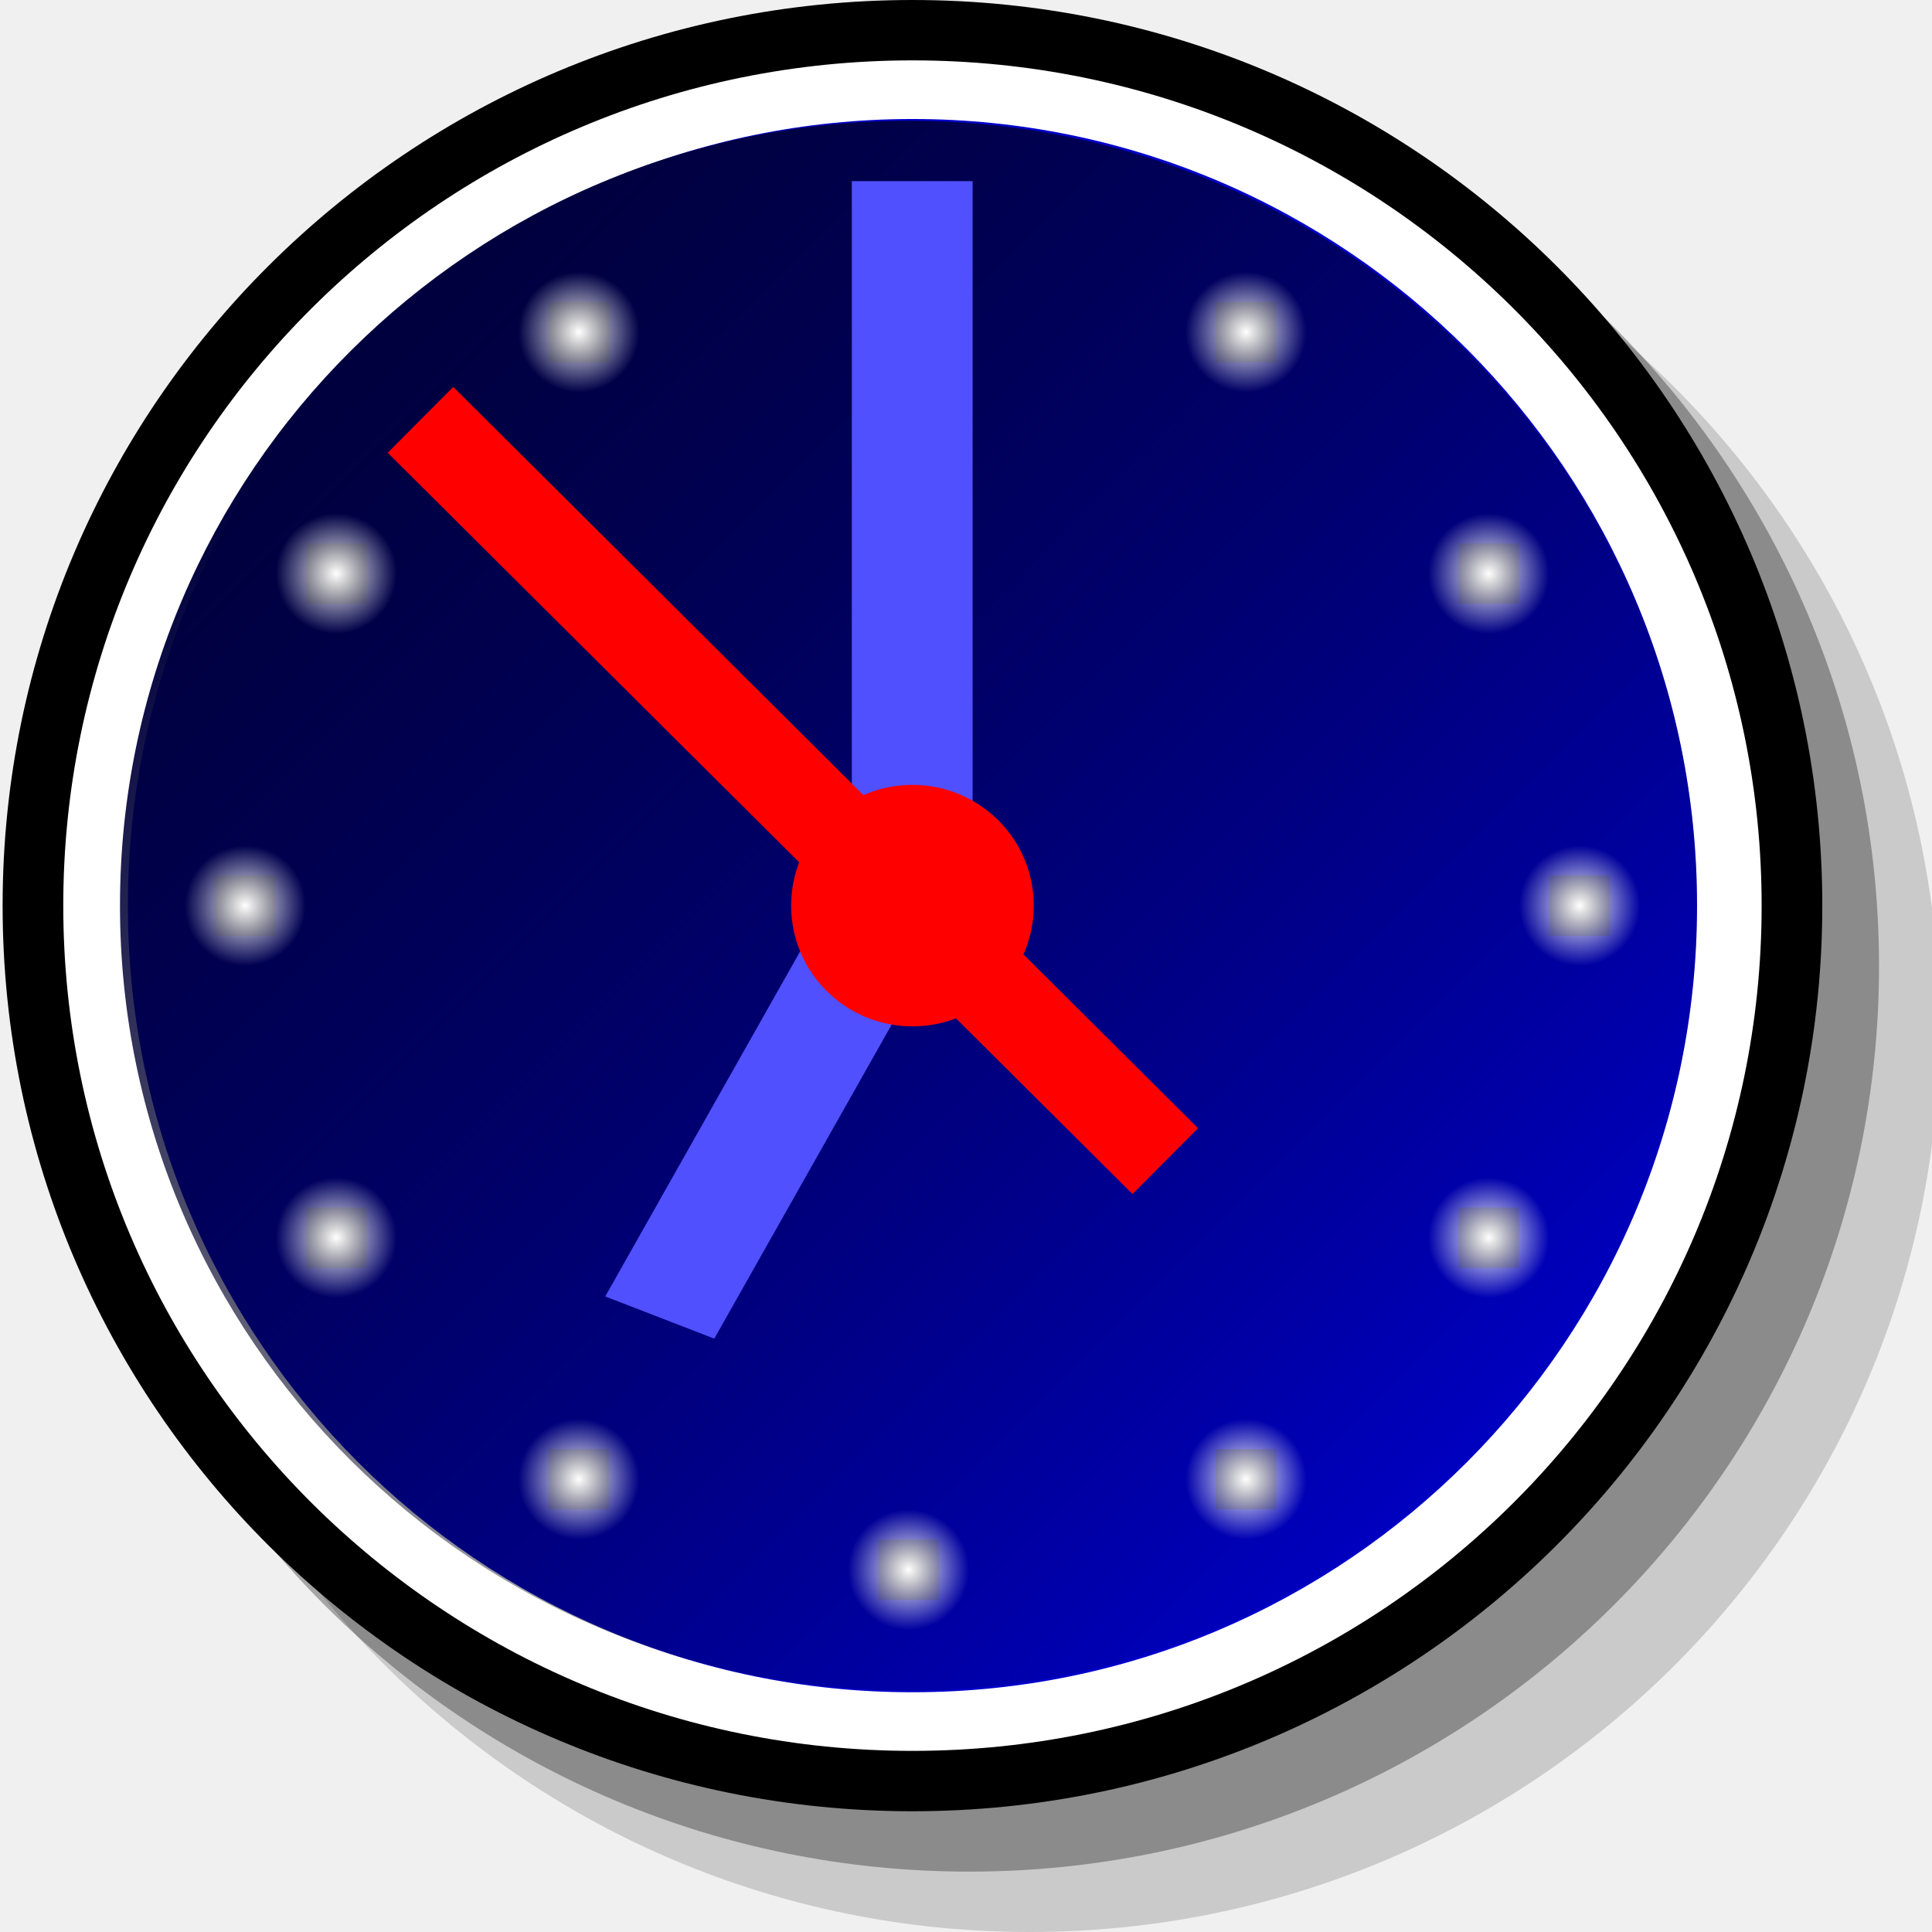
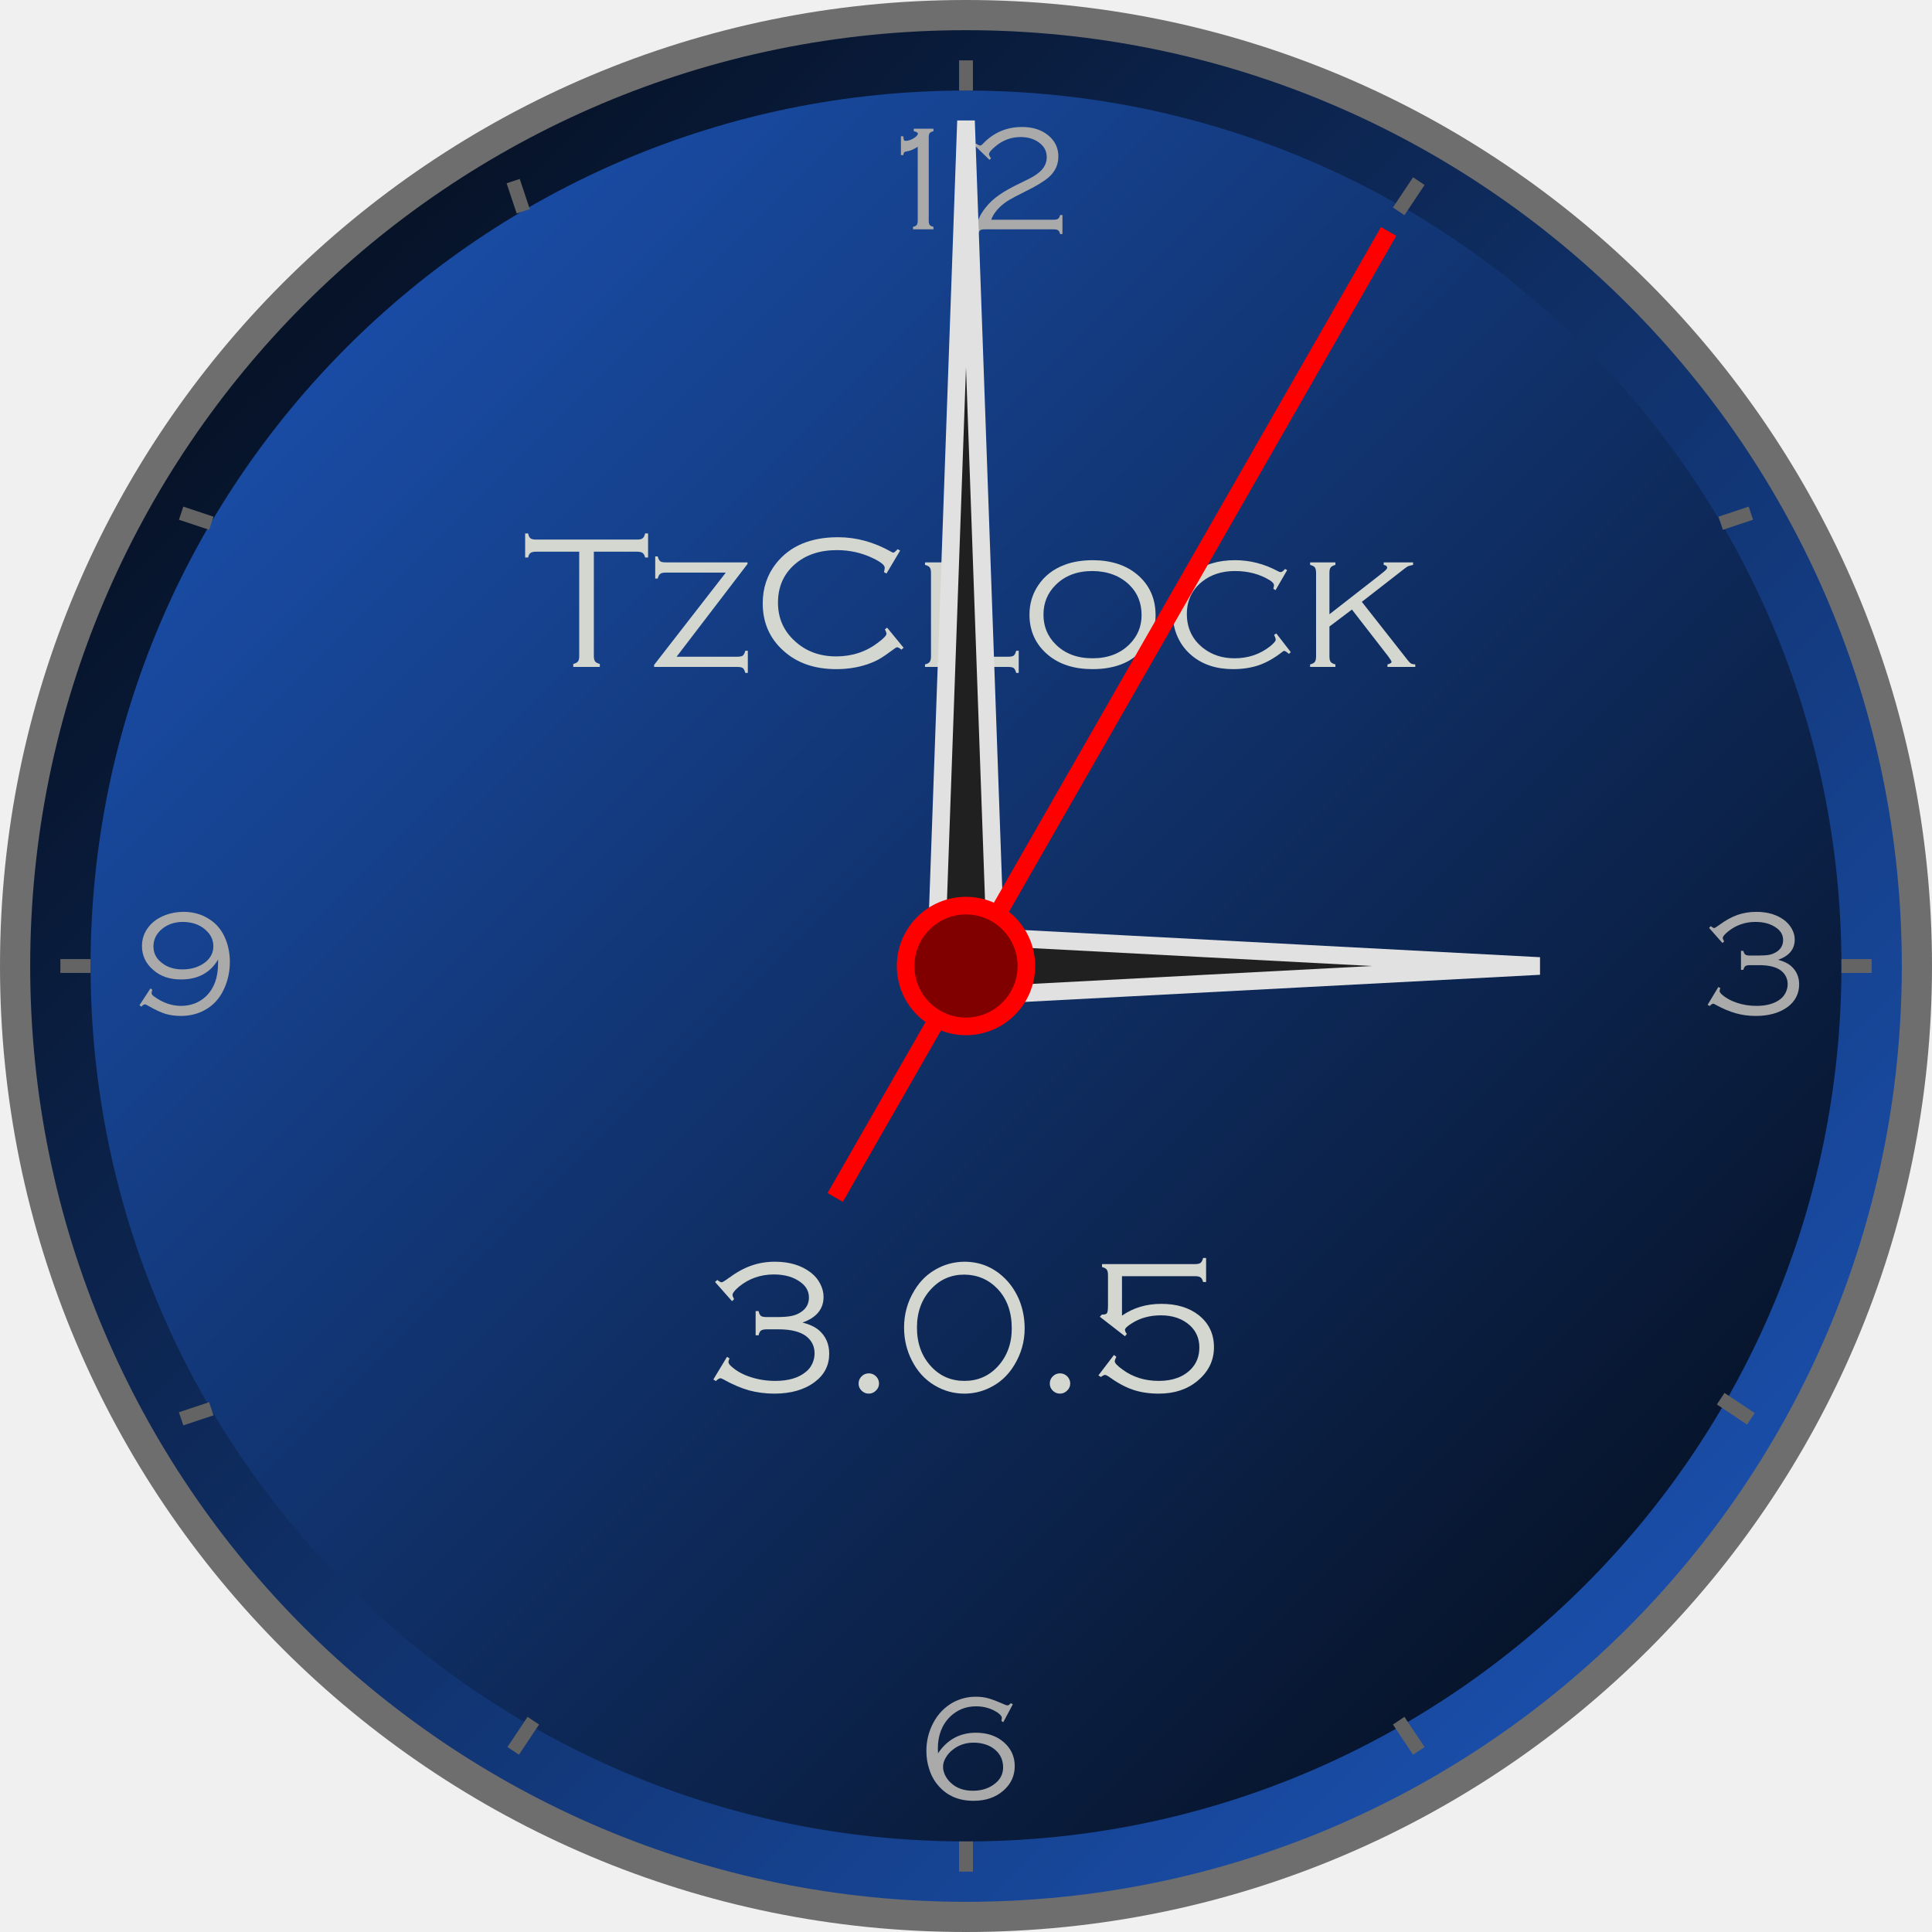
- <svg xmlns="http://www.w3.org/2000/svg" xmlns:xlink="http://www.w3.org/1999/xlink" width="48" height="48" id="svg1336" version="1.0">
-   <defs id="defs1338">
-     <linearGradient id="linearGradient2237">
-       <stop style="stop-color:#000000;stop-opacity:1;" offset="0" id="stop2239" />
-       <stop style="stop-color:#000036;stop-opacity:0" offset="1" id="stop2241" />
+ <svg xmlns="http://www.w3.org/2000/svg" xmlns:xlink="http://www.w3.org/1999/xlink" width="192pt" height="192pt" viewBox="0 0 192 192" version="1.1">
+   <defs>
+     <g>
+       <symbol overflow="visible" id="glyph0-0">
+         <path style="stroke:none;" d="M 0.469 0 L 0.469 -12.656 L 4.281 -12.656 L 4.281 0 Z M 3.797 -0.469 L 3.797 -12.188 L 0.953 -12.188 L 0.953 -0.469 Z " />
+       </symbol>
+       <symbol overflow="visible" id="glyph0-1">
+         <path style="stroke:none;" d="M 7.016 -11.453 L 7.016 -1.094 C 7.016 -0.844 7.055 -0.66 7.141 -0.547 C 7.223 -0.441 7.379 -0.355 7.609 -0.297 L 7.609 0 L 4.969 0 L 4.969 -0.297 C 5.207 -0.355 5.363 -0.441 5.438 -0.547 C 5.52 -0.648 5.562 -0.832 5.562 -1.094 L 5.562 -11.453 L 1.281 -11.453 C 1.02 -11.453 0.832 -11.41 0.719 -11.328 C 0.613 -11.254 0.535 -11.102 0.484 -10.875 L 0.188 -10.875 L 0.188 -13.266 L 0.484 -13.266 C 0.535 -13.023 0.613 -12.863 0.719 -12.781 C 0.832 -12.695 1.02 -12.656 1.281 -12.656 L 11.312 -12.656 C 11.57 -12.656 11.754 -12.695 11.859 -12.781 C 11.973 -12.863 12.055 -13.023 12.109 -13.266 L 12.406 -13.266 L 12.406 -10.875 L 12.109 -10.875 C 12.055 -11.102 11.973 -11.254 11.859 -11.328 C 11.754 -11.41 11.57 -11.453 11.312 -11.453 Z " />
+       </symbol>
+       <symbol overflow="visible" id="glyph0-2">
+         <path style="stroke:none;" d="M 9.688 -10.391 L 9.688 -10.234 L 2.641 -1.016 L 8.672 -1.016 C 8.93 -1.016 9.113 -1.051 9.219 -1.125 C 9.32 -1.207 9.406 -1.367 9.469 -1.609 L 9.719 -1.609 L 9.719 0.594 L 9.469 0.594 C 9.406 0.352 9.32 0.191 9.219 0.109 C 9.113 0.035 8.93 0 8.672 0 L 0.406 0 L 0.406 -0.203 L 7.531 -9.375 L 1.562 -9.375 C 1.301 -9.375 1.117 -9.332 1.016 -9.25 C 0.91 -9.176 0.824 -9.02 0.766 -8.781 L 0.516 -8.781 L 0.516 -10.984 L 0.766 -10.984 C 0.824 -10.742 0.91 -10.582 1.016 -10.5 C 1.117 -10.426 1.301 -10.391 1.562 -10.391 Z " />
+       </symbol>
+       <symbol overflow="visible" id="glyph0-3">
+         <path style="stroke:none;" d="M 14.734 -11.562 L 13.375 -9.281 L 13.125 -9.422 C 13.176 -9.605 13.203 -9.754 13.203 -9.859 C 13.203 -10.117 12.805 -10.438 12.016 -10.812 C 10.922 -11.34 9.73 -11.609 8.453 -11.609 C 6.723 -11.609 5.316 -11.129 4.234 -10.172 C 3.141 -9.203 2.594 -7.941 2.594 -6.391 C 2.594 -4.836 3.164 -3.551 4.312 -2.531 C 5.402 -1.539 6.758 -1.047 8.375 -1.047 C 9.957 -1.047 11.348 -1.504 12.547 -2.422 C 13.098 -2.836 13.375 -3.129 13.375 -3.297 C 13.375 -3.387 13.32 -3.535 13.219 -3.734 L 13.438 -3.906 L 15.078 -1.906 L 14.859 -1.719 C 14.68 -1.871 14.535 -1.953 14.422 -1.953 C 14.359 -1.953 14.242 -1.883 14.078 -1.75 C 13.504 -1.32 13.027 -0.996 12.656 -0.781 C 12.281 -0.57 11.871 -0.395 11.438 -0.25 C 10.508 0.059 9.492 0.219 8.391 0.219 C 6.254 0.219 4.52 -0.375 3.188 -1.562 C 1.781 -2.801 1.078 -4.383 1.078 -6.312 C 1.078 -7.832 1.516 -9.148 2.391 -10.266 C 3.762 -12.012 5.82 -12.891 8.562 -12.891 C 10.371 -12.891 12.129 -12.41 13.828 -11.453 C 13.93 -11.391 14.008 -11.359 14.062 -11.359 C 14.133 -11.359 14.273 -11.473 14.484 -11.703 Z " />
+       </symbol>
+       <symbol overflow="visible" id="glyph0-4">
+         <path style="stroke:none;" d="M 3.031 -1.016 L 9.375 -1.016 C 9.633 -1.016 9.816 -1.051 9.922 -1.125 C 10.023 -1.207 10.109 -1.367 10.172 -1.609 L 10.422 -1.609 L 10.422 0.594 L 10.172 0.594 C 10.109 0.352 10.023 0.191 9.922 0.109 C 9.816 0.035 9.633 0 9.375 0 L 1.109 0 L 1.109 -0.25 C 1.348 -0.309 1.504 -0.395 1.578 -0.5 C 1.66 -0.613 1.703 -0.797 1.703 -1.047 L 1.703 -9.344 C 1.703 -9.602 1.66 -9.785 1.578 -9.891 C 1.504 -9.992 1.348 -10.078 1.109 -10.141 L 1.109 -10.391 L 3.625 -10.391 L 3.625 -10.141 C 3.395 -10.078 3.238 -9.992 3.156 -9.891 C 3.07 -9.785 3.031 -9.602 3.031 -9.344 Z " />
+       </symbol>
+       <symbol overflow="visible" id="glyph0-5">
+         <path style="stroke:none;" d="M 7.109 -10.609 C 8.949 -10.609 10.441 -10.129 11.578 -9.172 C 12.785 -8.148 13.391 -6.801 13.391 -5.125 C 13.391 -4.07 13.09 -3.113 12.5 -2.25 C 11.375 -0.602 9.582 0.219 7.125 0.219 C 5.289 0.219 3.805 -0.258 2.672 -1.219 C 1.461 -2.246 0.859 -3.578 0.859 -5.203 C 0.859 -6.293 1.156 -7.273 1.75 -8.141 C 2.371 -9.066 3.25 -9.738 4.375 -10.156 C 5.145 -10.445 6.055 -10.598 7.109 -10.609 Z M 7.109 -9.531 C 5.598 -9.531 4.379 -9.066 3.453 -8.141 C 2.648 -7.336 2.25 -6.355 2.25 -5.203 C 2.25 -4.035 2.648 -3.051 3.453 -2.25 C 4.379 -1.32 5.602 -0.859 7.125 -0.859 C 8.645 -0.859 9.867 -1.32 10.797 -2.25 C 11.598 -3.051 12 -4.016 12 -5.141 C 12 -6.355 11.598 -7.359 10.797 -8.141 C 9.859 -9.055 8.629 -9.52 7.109 -9.531 Z " />
+       </symbol>
+       <symbol overflow="visible" id="glyph0-6">
+         <path style="stroke:none;" d="M 12.219 -9.625 L 11.062 -7.625 L 10.844 -7.766 C 10.883 -7.918 10.906 -8.047 10.906 -8.141 C 10.906 -8.262 10.785 -8.41 10.547 -8.578 C 9.547 -9.211 8.371 -9.531 7.031 -9.531 C 5.719 -9.531 4.617 -9.168 3.734 -8.453 C 2.742 -7.641 2.25 -6.574 2.25 -5.266 C 2.25 -3.848 2.797 -2.711 3.891 -1.859 C 4.754 -1.191 5.785 -0.859 6.984 -0.859 C 8.324 -0.859 9.5 -1.25 10.5 -2.031 C 10.883 -2.34 11.078 -2.566 11.078 -2.703 C 11.078 -2.805 11.023 -2.969 10.922 -3.188 L 11.141 -3.328 L 12.578 -1.469 L 12.391 -1.297 C 12.172 -1.492 12.012 -1.594 11.922 -1.594 C 11.867 -1.594 11.793 -1.551 11.703 -1.469 C 10.941 -0.875 10.176 -0.441 9.406 -0.172 C 8.645 0.086 7.789 0.219 6.844 0.219 C 5.195 0.219 3.836 -0.223 2.766 -1.109 C 2.223 -1.555 1.789 -2.086 1.469 -2.703 C 1.062 -3.48 0.859 -4.32 0.859 -5.219 C 0.859 -6.914 1.523 -8.285 2.859 -9.328 C 3.961 -10.18 5.352 -10.609 7.031 -10.609 C 8.52 -10.609 9.941 -10.242 11.297 -9.516 C 11.41 -9.453 11.5 -9.422 11.562 -9.422 C 11.684 -9.422 11.832 -9.523 12 -9.734 Z " />
+       </symbol>
+       <symbol overflow="visible" id="glyph0-7">
+         <path style="stroke:none;" d="M 3.031 -4.016 L 3.031 -1.047 C 3.031 -0.797 3.07 -0.613 3.156 -0.5 C 3.238 -0.395 3.395 -0.309 3.625 -0.25 L 3.625 0 L 1.109 0 L 1.109 -0.25 C 1.348 -0.309 1.504 -0.395 1.578 -0.5 C 1.66 -0.613 1.703 -0.797 1.703 -1.047 L 1.703 -9.344 C 1.703 -9.602 1.66 -9.785 1.578 -9.891 C 1.504 -9.992 1.348 -10.078 1.109 -10.141 L 1.109 -10.391 L 3.625 -10.391 L 3.625 -10.141 C 3.395 -10.078 3.238 -9.992 3.156 -9.891 C 3.07 -9.785 3.031 -9.602 3.031 -9.344 L 3.031 -5.234 L 8 -9.109 C 8.34 -9.379 8.555 -9.555 8.641 -9.641 C 8.723 -9.723 8.766 -9.801 8.766 -9.875 C 8.766 -10.008 8.648 -10.098 8.422 -10.141 L 8.422 -10.391 L 11.344 -10.391 L 11.344 -10.141 C 11.094 -10.086 10.918 -10.039 10.828 -10 C 10.742 -9.957 10.602 -9.855 10.406 -9.703 L 6.25 -6.469 L 10.844 -0.625 C 10.965 -0.477 11.07 -0.379 11.156 -0.328 C 11.246 -0.285 11.383 -0.258 11.562 -0.25 L 11.562 0 L 8.797 0 L 8.797 -0.25 C 9.066 -0.32 9.203 -0.406 9.203 -0.5 C 9.203 -0.57 9.09 -0.754 8.875 -1.047 L 5.266 -5.703 Z " />
+       </symbol>
+       <symbol overflow="visible" id="glyph0-8">
+         <path style="stroke:none;" d="M 2.75 -8.969 L 1.062 -10.875 L 1.281 -11.078 C 1.488 -10.922 1.633 -10.844 1.719 -10.844 C 1.789 -10.844 2.016 -10.977 2.391 -11.25 C 3.18 -11.832 3.938 -12.25 4.656 -12.5 C 5.383 -12.758 6.172 -12.891 7.016 -12.891 C 8.461 -12.891 9.648 -12.527 10.578 -11.812 C 10.973 -11.508 11.281 -11.145 11.5 -10.719 C 11.727 -10.289 11.844 -9.848 11.844 -9.391 C 11.844 -8.191 11.145 -7.34 9.75 -6.844 C 10.434 -6.676 10.984 -6.418 11.391 -6.078 C 12.066 -5.484 12.406 -4.707 12.406 -3.75 C 12.406 -2.594 11.926 -1.652 10.969 -0.938 C 9.938 -0.164 8.598 0.219 6.953 0.219 C 6.066 0.219 5.223 0.105 4.422 -0.109 C 3.629 -0.336 2.789 -0.695 1.906 -1.188 C 1.75 -1.27 1.648 -1.312 1.609 -1.312 C 1.484 -1.312 1.324 -1.215 1.141 -1.031 L 0.891 -1.188 L 2.25 -3.438 L 2.5 -3.281 C 2.426 -3.125 2.391 -3.004 2.391 -2.922 C 2.391 -2.797 2.492 -2.645 2.703 -2.469 C 3.199 -2.02 3.836 -1.668 4.609 -1.422 C 5.379 -1.172 6.191 -1.047 7.047 -1.047 C 8.348 -1.047 9.359 -1.344 10.078 -1.938 C 10.348 -2.145 10.562 -2.414 10.719 -2.75 C 10.871 -3.082 10.953 -3.422 10.953 -3.766 C 10.953 -4.473 10.68 -5.039 10.141 -5.469 C 9.547 -5.934 8.621 -6.172 7.375 -6.172 L 6.188 -6.172 C 5.926 -6.172 5.738 -6.129 5.625 -6.047 C 5.52 -5.973 5.441 -5.816 5.391 -5.578 L 5.094 -5.578 L 5.094 -7.984 L 5.391 -7.984 C 5.441 -7.742 5.52 -7.582 5.625 -7.5 C 5.738 -7.426 5.926 -7.391 6.188 -7.391 L 7.172 -7.391 C 7.805 -7.391 8.301 -7.426 8.656 -7.5 C 9.02 -7.57 9.344 -7.707 9.625 -7.906 C 10.133 -8.246 10.391 -8.723 10.391 -9.328 C 10.391 -9.941 10.117 -10.445 9.578 -10.844 C 8.891 -11.363 7.996 -11.625 6.906 -11.625 C 5.594 -11.625 4.441 -11.223 3.453 -10.422 C 3.016 -10.055 2.797 -9.773 2.797 -9.578 C 2.797 -9.504 2.848 -9.367 2.953 -9.172 Z " />
+       </symbol>
+       <symbol overflow="visible" id="glyph0-9">
+         <path style="stroke:none;" d="M 2.656 -1.797 C 2.934 -1.797 3.176 -1.695 3.375 -1.5 C 3.57 -1.301 3.672 -1.059 3.672 -0.781 C 3.672 -0.508 3.566 -0.273 3.359 -0.078 C 3.16 0.117 2.926 0.219 2.656 0.219 C 2.375 0.219 2.133 0.117 1.938 -0.078 C 1.738 -0.273 1.641 -0.508 1.641 -0.781 C 1.641 -1.059 1.738 -1.301 1.938 -1.5 C 2.133 -1.695 2.375 -1.797 2.656 -1.797 Z " />
+       </symbol>
+       <symbol overflow="visible" id="glyph0-10">
+         <path style="stroke:none;" d="M 6.828 -12.891 C 8.398 -12.891 9.75 -12.332 10.875 -11.219 C 11.457 -10.645 11.926 -9.941 12.281 -9.109 C 12.645 -8.223 12.828 -7.27 12.828 -6.25 C 12.828 -4.969 12.488 -3.762 11.812 -2.641 C 11.207 -1.629 10.395 -0.871 9.375 -0.375 C 8.57 0.02 7.727 0.219 6.844 0.219 C 5.789 0.219 4.805 -0.051 3.891 -0.594 C 2.922 -1.164 2.16 -2 1.609 -3.094 C 1.098 -4.102 0.844 -5.188 0.844 -6.344 C 0.844 -7.676 1.18 -8.898 1.859 -10.016 C 2.461 -11.035 3.281 -11.797 4.312 -12.297 C 5.082 -12.68 5.922 -12.879 6.828 -12.891 Z M 6.828 -11.609 C 5.516 -11.609 4.414 -11.129 3.531 -10.172 C 2.594 -9.172 2.125 -7.895 2.125 -6.344 C 2.125 -4.781 2.594 -3.492 3.531 -2.484 C 4.414 -1.523 5.52 -1.047 6.844 -1.047 C 8.164 -1.047 9.27 -1.523 10.156 -2.484 C 11.082 -3.492 11.547 -4.754 11.547 -6.266 C 11.547 -7.879 11.082 -9.18 10.156 -10.172 C 9.258 -11.117 8.148 -11.598 6.828 -11.609 Z " />
+       </symbol>
+       <symbol overflow="visible" id="glyph0-11">
+         <path style="stroke:none;" d="M 3.5 -11.453 L 3.5 -7.531 C 4.613 -8.309 5.914 -8.703 7.406 -8.703 C 8.926 -8.703 10.16 -8.332 11.109 -7.594 C 12.129 -6.789 12.641 -5.723 12.641 -4.391 C 12.641 -3.066 12.09 -1.949 11 -1.047 C 9.988 -0.203 8.707 0.219 7.156 0.219 C 6.195 0.219 5.336 0.086 4.578 -0.172 C 3.816 -0.43 3.004 -0.875 2.141 -1.5 C 2.004 -1.59 1.895 -1.641 1.812 -1.641 C 1.719 -1.641 1.582 -1.57 1.406 -1.438 L 1.156 -1.594 L 2.703 -3.625 L 2.938 -3.438 C 2.832 -3.238 2.781 -3.086 2.781 -2.984 C 2.781 -2.816 3.047 -2.539 3.578 -2.156 C 4.598 -1.414 5.789 -1.047 7.156 -1.047 C 8.559 -1.047 9.645 -1.453 10.406 -2.266 C 10.926 -2.824 11.188 -3.531 11.188 -4.375 C 11.188 -5.246 10.879 -5.973 10.266 -6.547 C 9.523 -7.223 8.559 -7.562 7.375 -7.562 C 6.258 -7.562 5.289 -7.293 4.469 -6.766 C 4.02 -6.484 3.797 -6.27 3.797 -6.125 C 3.797 -6 3.859 -5.863 3.984 -5.719 L 3.797 -5.484 L 1.297 -7.422 L 1.5 -7.641 L 1.594 -7.641 C 1.809 -7.641 1.953 -7.691 2.016 -7.797 C 2.074 -7.898 2.109 -8.145 2.109 -8.531 L 2.109 -11.562 C 2.109 -11.82 2.066 -12.004 1.984 -12.109 C 1.898 -12.223 1.742 -12.305 1.516 -12.359 L 1.516 -12.656 L 10.766 -12.656 C 11.023 -12.656 11.207 -12.695 11.312 -12.781 C 11.414 -12.863 11.5 -13.023 11.562 -13.266 L 11.859 -13.266 L 11.859 -10.875 L 11.562 -10.875 C 11.5 -11.102 11.414 -11.254 11.312 -11.328 C 11.207 -11.41 11.023 -11.453 10.766 -11.453 Z " />
+       </symbol>
+       <symbol overflow="visible" id="glyph1-0">
+         <path style="stroke:none;" d="M 0.375 0 L 0.375 -10 L 3.375 -10 L 3.375 0 Z M 3 -0.375 L 3 -9.625 L 0.75 -9.625 L 0.75 -0.375 Z " />
+       </symbol>
+       <symbol overflow="visible" id="glyph1-1">
+         <path style="stroke:none;" d="M 5.203 -8.203 C 4.785 -7.941 4.426 -7.789 4.125 -7.75 C 3.988 -7.727 3.898 -7.695 3.859 -7.656 C 3.828 -7.625 3.793 -7.527 3.766 -7.375 L 3.531 -7.375 L 3.531 -9.25 L 3.766 -9.25 C 3.793 -9.02 3.82 -8.883 3.844 -8.844 C 3.863 -8.812 3.926 -8.797 4.031 -8.797 C 4.258 -8.797 4.516 -8.879 4.797 -9.047 C 5.074 -9.223 5.219 -9.379 5.219 -9.516 C 5.219 -9.617 5.082 -9.695 4.812 -9.75 L 4.812 -10 L 6.766 -10 L 6.766 -9.75 C 6.578 -9.707 6.449 -9.645 6.391 -9.562 C 6.328 -9.477 6.297 -9.336 6.297 -9.141 L 6.297 -0.859 C 6.297 -0.66 6.328 -0.52 6.391 -0.438 C 6.449 -0.363 6.578 -0.301 6.766 -0.25 L 6.766 0 L 4.734 0 L 4.734 -0.25 C 4.918 -0.289 5.047 -0.352 5.109 -0.438 C 5.168 -0.52 5.203 -0.66 5.203 -0.859 Z " />
+       </symbol>
+       <symbol overflow="visible" id="glyph1-2">
+         <path style="stroke:none;" d="M 2.531 -6.906 L 1.031 -8.359 L 1.188 -8.531 C 1.383 -8.395 1.531 -8.328 1.625 -8.328 C 1.676 -8.328 1.75 -8.375 1.844 -8.469 C 2.902 -9.602 4.211 -10.172 5.766 -10.172 C 6.805 -10.172 7.66 -9.902 8.328 -9.375 C 9.023 -8.82 9.375 -8.113 9.375 -7.25 C 9.375 -6.406 9.039 -5.699 8.375 -5.141 C 7.926 -4.754 7.176 -4.301 6.125 -3.781 C 5.32 -3.383 4.77 -3.09 4.469 -2.906 C 4.164 -2.727 3.867 -2.504 3.578 -2.234 C 3.16 -1.836 2.867 -1.41 2.703 -0.953 L 8.906 -0.953 C 9.113 -0.953 9.258 -0.984 9.344 -1.047 C 9.434 -1.105 9.504 -1.234 9.547 -1.422 L 9.781 -1.422 L 9.781 0.469 L 9.547 0.469 C 9.504 0.281 9.434 0.152 9.344 0.094 C 9.258 0.031 9.113 0 8.906 0 L 2.047 0 C 1.836 0 1.691 0.031 1.609 0.094 C 1.523 0.152 1.457 0.281 1.406 0.469 L 1.172 0.469 C 1.18 -0.051 1.258 -0.508 1.406 -0.906 C 1.551 -1.309 1.797 -1.727 2.141 -2.156 C 2.512 -2.633 2.969 -3.055 3.5 -3.422 C 4.027 -3.793 4.781 -4.211 5.75 -4.672 C 6.32 -4.941 6.738 -5.16 7 -5.328 C 7.27 -5.492 7.508 -5.688 7.719 -5.906 C 8.051 -6.27 8.219 -6.691 8.219 -7.172 C 8.219 -7.699 8.02 -8.141 7.625 -8.484 C 7.113 -8.941 6.445 -9.172 5.625 -9.172 C 4.688 -9.172 3.852 -8.863 3.125 -8.25 C 2.695 -7.895 2.484 -7.637 2.484 -7.484 C 2.484 -7.367 2.551 -7.227 2.688 -7.062 Z " />
+       </symbol>
+       <symbol overflow="visible" id="glyph1-3">
+         <path style="stroke:none;" d="M 2.172 -7.078 L 0.844 -8.578 L 1.016 -8.75 C 1.168 -8.625 1.285 -8.562 1.359 -8.562 C 1.41 -8.562 1.586 -8.672 1.891 -8.891 C 2.512 -9.348 3.113 -9.676 3.688 -9.875 C 4.258 -10.07 4.879 -10.172 5.547 -10.172 C 6.68 -10.172 7.613 -9.887 8.344 -9.328 C 8.652 -9.086 8.898 -8.801 9.078 -8.469 C 9.262 -8.133 9.359 -7.785 9.359 -7.422 C 9.359 -6.461 8.805 -5.789 7.703 -5.406 C 8.242 -5.27 8.672 -5.066 8.984 -4.797 C 9.523 -4.328 9.797 -3.715 9.797 -2.969 C 9.797 -2.051 9.418 -1.305 8.672 -0.734 C 7.848 -0.129 6.785 0.172 5.484 0.172 C 4.785 0.172 4.121 0.082 3.5 -0.094 C 2.875 -0.27 2.207 -0.551 1.5 -0.938 C 1.383 -1.008 1.305 -1.047 1.266 -1.047 C 1.172 -1.047 1.051 -0.965 0.906 -0.812 L 0.703 -0.938 L 1.766 -2.703 L 1.969 -2.594 C 1.914 -2.469 1.891 -2.371 1.891 -2.312 C 1.891 -2.207 1.969 -2.086 2.125 -1.953 C 2.527 -1.598 3.035 -1.32 3.641 -1.125 C 4.242 -0.926 4.883 -0.828 5.562 -0.828 C 6.59 -0.828 7.395 -1.062 7.969 -1.531 C 8.176 -1.695 8.344 -1.91 8.469 -2.172 C 8.59 -2.441 8.656 -2.707 8.656 -2.969 C 8.656 -3.527 8.434 -3.984 8 -4.328 C 7.531 -4.691 6.805 -4.875 5.828 -4.875 L 4.891 -4.875 C 4.68 -4.875 4.535 -4.84 4.453 -4.781 C 4.367 -4.719 4.301 -4.59 4.25 -4.406 L 4.016 -4.406 L 4.016 -6.297 L 4.25 -6.297 C 4.301 -6.109 4.367 -5.98 4.453 -5.922 C 4.535 -5.859 4.68 -5.828 4.891 -5.828 L 5.656 -5.828 C 6.164 -5.828 6.562 -5.852 6.844 -5.906 C 7.121 -5.965 7.379 -6.078 7.609 -6.234 C 8.004 -6.512 8.203 -6.895 8.203 -7.375 C 8.203 -7.852 7.988 -8.25 7.562 -8.562 C 7.02 -8.965 6.316 -9.172 5.453 -9.172 C 4.422 -9.172 3.512 -8.852 2.734 -8.219 C 2.379 -7.938 2.203 -7.715 2.203 -7.562 C 2.203 -7.508 2.25 -7.398 2.344 -7.234 Z " />
+       </symbol>
+       <symbol overflow="visible" id="glyph1-4">
+         <path style="stroke:none;" d="M 9.656 -9.422 L 8.703 -7.641 L 8.516 -7.766 C 8.543 -7.898 8.562 -8.004 8.562 -8.078 C 8.562 -8.23 8.402 -8.414 8.094 -8.625 C 7.477 -9.02 6.777 -9.219 6 -9.219 C 5.008 -9.219 4.164 -8.887 3.469 -8.234 C 2.625 -7.43 2.203 -6.355 2.203 -5.016 C 2.203 -4.91 2.207 -4.754 2.219 -4.547 C 3.133 -5.91 4.391 -6.594 5.984 -6.594 C 7.098 -6.594 8.016 -6.285 8.734 -5.672 C 9.473 -5.035 9.844 -4.238 9.844 -3.281 C 9.844 -2.32 9.473 -1.512 8.734 -0.859 C 7.961 -0.172 6.965 0.172 5.75 0.172 C 4.32 0.172 3.18 -0.301 2.328 -1.25 C 1.898 -1.707 1.574 -2.27 1.359 -2.938 C 1.16 -3.52 1.062 -4.133 1.062 -4.781 C 1.062 -5.77 1.289 -6.703 1.75 -7.578 C 2.215 -8.461 2.875 -9.141 3.719 -9.609 C 4.414 -9.98 5.164 -10.172 5.969 -10.172 C 6.426 -10.172 6.82 -10.121 7.156 -10.031 C 7.496 -9.945 7.988 -9.762 8.625 -9.484 C 8.871 -9.367 9.039 -9.312 9.125 -9.312 C 9.215 -9.312 9.328 -9.383 9.453 -9.531 Z M 5.766 -5.609 C 4.973 -5.609 4.285 -5.379 3.703 -4.922 C 3.398 -4.691 3.16 -4.418 2.984 -4.109 C 2.805 -3.805 2.719 -3.504 2.719 -3.203 C 2.719 -2.941 2.785 -2.664 2.922 -2.375 C 3.066 -2.082 3.258 -1.824 3.5 -1.609 C 4.051 -1.086 4.781 -0.828 5.688 -0.828 C 6.613 -0.828 7.379 -1.094 7.984 -1.625 C 8.449 -2.027 8.688 -2.539 8.688 -3.156 C 8.688 -3.871 8.418 -4.457 7.891 -4.906 C 7.348 -5.363 6.637 -5.598 5.766 -5.609 Z " />
+       </symbol>
+       <symbol overflow="visible" id="glyph1-5">
+         <path style="stroke:none;" d="M 0.859 -0.891 L 1.953 -2.562 L 2.141 -2.422 C 2.086 -2.285 2.062 -2.18 2.062 -2.109 C 2.062 -1.992 2.148 -1.871 2.328 -1.75 C 3.18 -1.133 4.066 -0.828 4.984 -0.828 C 5.941 -0.828 6.754 -1.129 7.422 -1.734 C 8.254 -2.504 8.672 -3.613 8.672 -5.062 C 8.672 -5.164 8.672 -5.289 8.672 -5.438 C 7.898 -4.113 6.668 -3.453 4.984 -3.453 C 3.848 -3.453 2.918 -3.773 2.203 -4.422 C 1.473 -5.055 1.109 -5.844 1.109 -6.781 C 1.109 -7.488 1.328 -8.117 1.766 -8.672 C 2.168 -9.191 2.734 -9.586 3.453 -9.859 C 4.012 -10.066 4.613 -10.172 5.25 -10.172 C 6.238 -10.172 7.109 -9.914 7.859 -9.406 C 8.574 -8.938 9.102 -8.27 9.438 -7.406 C 9.707 -6.719 9.844 -5.977 9.844 -5.188 C 9.844 -4.238 9.648 -3.348 9.266 -2.516 C 8.836 -1.566 8.184 -0.855 7.312 -0.391 C 6.613 -0.016 5.836 0.172 4.984 0.172 C 4.43 0.172 3.918 0.102 3.453 -0.031 C 2.992 -0.176 2.449 -0.426 1.828 -0.781 C 1.598 -0.914 1.461 -0.984 1.422 -0.984 C 1.316 -0.984 1.191 -0.902 1.047 -0.75 Z M 5.188 -9.172 C 4.289 -9.172 3.543 -8.895 2.953 -8.344 C 2.484 -7.895 2.25 -7.355 2.25 -6.734 C 2.25 -6.098 2.504 -5.57 3.016 -5.156 C 3.566 -4.688 4.27 -4.453 5.125 -4.453 C 6.07 -4.453 6.859 -4.711 7.484 -5.234 C 7.961 -5.648 8.203 -6.156 8.203 -6.75 C 8.203 -7.301 8.008 -7.781 7.625 -8.188 C 7.031 -8.832 6.215 -9.16 5.188 -9.172 Z " />
+       </symbol>
+     </g>
+     <linearGradient id="linear0" gradientUnits="userSpaceOnUse" x1="0" y1="0" x2="192" y2="192">
+       <stop offset="0" style="stop-color:rgb(0.627%,1.882%,4.078%);stop-opacity:1;" />
+       <stop offset="1" style="stop-color:rgb(11.922%,35.765%,77.49%);stop-opacity:1;" />
    </linearGradient>
-     <linearGradient id="linearGradient4006">
-       <stop style="stop-color:#ffffff;stop-opacity:1;" offset="0" id="stop4008" />
-       <stop style="stop-color:#ffffff;stop-opacity:0;" offset="1" id="stop4010" />
+     <linearGradient id="linear1" gradientUnits="userSpaceOnUse" x1="0" y1="0" x2="192" y2="192">
+       <stop offset="0" style="stop-color:rgb(11.922%,35.765%,77.49%);stop-opacity:1;" />
+       <stop offset="1" style="stop-color:rgb(0.627%,1.882%,4.078%);stop-opacity:1;" />
    </linearGradient>
-     <linearGradient id="linearGradient3994">
-       <stop style="stop-color:#000000;stop-opacity:1;" offset="0" id="stop3996" />
-       <stop style="stop-color:#000000;stop-opacity:0;" offset="1" id="stop3998" />
-     </linearGradient>
-     <linearGradient id="linearGradient3099">
-       <stop id="stop3101" offset="0" style="stop-color:#00003e;stop-opacity:1;" />
-       <stop id="stop3103" offset="1" style="stop-color:#000000;stop-opacity:0" />
-     </linearGradient>
-     <linearGradient id="linearGradient3083">
-       <stop style="stop-color:#00003e;stop-opacity:1;" offset="0" id="stop3085" />
-       <stop style="stop-color:#000000;stop-opacity:0" offset="1" id="stop3087" />
-     </linearGradient>
-     <linearGradient xlink:href="#linearGradient3099" id="linearGradient3093" x1="6.068" y1="6.139" x2="25.912" y2="25.842" gradientUnits="userSpaceOnUse" spreadMethod="pad" />
-     <radialGradient xlink:href="#linearGradient3994" id="radialGradient4004" cx="11" cy="6" fx="11" fy="6" r="1" gradientUnits="userSpaceOnUse" gradientTransform="matrix(1.506985,0,0,1.5,-2.195579,-16.75)" />
-     <radialGradient xlink:href="#linearGradient4006" id="radialGradient4012" cx="11" cy="6" fx="11" fy="6" r="1" gradientUnits="userSpaceOnUse" gradientTransform="matrix(1.506985,0,0,1.5,-2.195579,-16.75)" />
-     <radialGradient xlink:href="#linearGradient3994" id="radialGradient4016" gradientUnits="userSpaceOnUse" cx="11" cy="6" fx="11" fy="6" r="1" gradientTransform="matrix(1.506985,0,0,1.5,14.38126,11.75)" />
-     <radialGradient xlink:href="#linearGradient4006" id="radialGradient4018" gradientUnits="userSpaceOnUse" cx="11" cy="6" fx="11" fy="6" r="1" gradientTransform="matrix(1.506985,0,0,1.5,14.38126,11.75)" />
-     <radialGradient xlink:href="#linearGradient3994" id="radialGradient4022" gradientUnits="userSpaceOnUse" cx="11" cy="6" fx="11" fy="6" r="1" gradientTransform="matrix(1.506985,0,0,1.5,-10.484,-2.5)" />
-     <radialGradient xlink:href="#linearGradient4006" id="radialGradient4024" gradientUnits="userSpaceOnUse" cx="11" cy="6" fx="11" fy="6" r="1" gradientTransform="matrix(1.506985,0,0,1.5,-10.484,-2.5)" />
-     <radialGradient xlink:href="#linearGradient3994" id="radialGradient4028" gradientUnits="userSpaceOnUse" cx="11" cy="6" fx="11" fy="6" r="1" gradientTransform="matrix(1.506985,0,0,1.5,22.66968,-2.5)" />
-     <radialGradient xlink:href="#linearGradient4006" id="radialGradient4030" gradientUnits="userSpaceOnUse" cx="11" cy="6" fx="11" fy="6" r="1" gradientTransform="matrix(1.506985,0,0,1.5,22.66968,-2.5)" />
-     <radialGradient xlink:href="#linearGradient3994" id="radialGradient4034" gradientUnits="userSpaceOnUse" cx="11" cy="6" fx="11" fy="6" r="1" gradientTransform="matrix(1.506985,0,0,1.5,-2.195579,11.75)" />
-     <radialGradient xlink:href="#linearGradient4006" id="radialGradient4036" gradientUnits="userSpaceOnUse" cx="11" cy="6" fx="11" fy="6" r="1" gradientTransform="matrix(1.506985,0,0,1.5,-2.195579,11.75)" />
-     <radialGradient xlink:href="#linearGradient3994" id="radialGradient4040" gradientUnits="userSpaceOnUse" cx="11" cy="6" fx="11" fy="6" r="1" gradientTransform="matrix(1.506985,0,0,1.5,5.99504,14)" />
-     <radialGradient xlink:href="#linearGradient4006" id="radialGradient4042" gradientUnits="userSpaceOnUse" cx="11" cy="6" fx="11" fy="6" r="1" gradientTransform="matrix(1.506985,0,0,1.5,5.99504,14)" />
-     <radialGradient xlink:href="#linearGradient3994" id="radialGradient4046" gradientUnits="userSpaceOnUse" cx="11" cy="6" fx="11" fy="6" r="1" gradientTransform="matrix(1.506985,0,0,1.5,-8.22352,5.75)" />
-     <radialGradient xlink:href="#linearGradient4006" id="radialGradient4048" gradientUnits="userSpaceOnUse" cx="11" cy="6" fx="11" fy="6" r="1" gradientTransform="matrix(1.506985,0,0,1.5,-8.22352,5.75)" />
-     <radialGradient xlink:href="#linearGradient3994" id="radialGradient4052" gradientUnits="userSpaceOnUse" cx="11" cy="6" fx="11" fy="6" r="1" gradientTransform="matrix(1.506985,0,0,1.5,20.4092,5.75)" />
-     <radialGradient xlink:href="#linearGradient4006" id="radialGradient4054" gradientUnits="userSpaceOnUse" cx="11" cy="6" fx="11" fy="6" r="1" gradientTransform="matrix(1.506985,0,0,1.5,20.4092,5.75)" />
-     <radialGradient xlink:href="#linearGradient3994" id="radialGradient4058" gradientUnits="userSpaceOnUse" cx="11" cy="6" fx="11" fy="6" r="1" gradientTransform="matrix(1.506985,0,0,1.5,20.4092,-10.75)" />
-     <radialGradient xlink:href="#linearGradient4006" id="radialGradient4060" gradientUnits="userSpaceOnUse" cx="11" cy="6" fx="11" fy="6" r="1" gradientTransform="matrix(1.506985,0,0,1.5,20.4092,-10.75)" />
-     <radialGradient xlink:href="#linearGradient3994" id="radialGradient4064" gradientUnits="userSpaceOnUse" cx="11" cy="6" fx="11" fy="6" r="1" gradientTransform="matrix(1.506985,0,0,1.5,14.38126,-16.75)" />
-     <radialGradient xlink:href="#linearGradient4006" id="radialGradient4066" gradientUnits="userSpaceOnUse" cx="11" cy="6" fx="11" fy="6" r="1" gradientTransform="matrix(1.506985,0,0,1.5,14.38126,-16.75)" />
-     <radialGradient xlink:href="#linearGradient3994" id="radialGradient4070" gradientUnits="userSpaceOnUse" cx="11" cy="6" fx="11" fy="6" r="1" gradientTransform="matrix(1.506985,0,0,1.5,-8.22352,-10.75)" />
-     <radialGradient xlink:href="#linearGradient4006" id="radialGradient4072" gradientUnits="userSpaceOnUse" cx="11" cy="6" fx="11" fy="6" r="1" gradientTransform="matrix(1.506985,0,0,1.5,-8.22352,-10.75)" />
-     <linearGradient xlink:href="#linearGradient2237" id="linearGradient2243" x1="31.206" y1="31.283" x2="3.758" y2="3.767" gradientUnits="userSpaceOnUse" />
  </defs>
-   <g id="layer1" transform="translate(0,16)">
-     <path style="fill:#000000;fill-opacity:0.157;stroke:none" id="path1359" d="m 32,16.5 a 15,15.5 0 1 1 -30,0 15,15.5 0 1 1 30,0 z" transform="matrix(1.506987,0,0,1.451613,-0.0329036,-14.45162)" />
-     <path style="fill:#000000;fill-opacity:0.314;stroke:none" id="path4852" d="m 32,16.5 a 15,15.5 0 1 1 -30,0 15,15.5 0 1 1 30,0 z" transform="matrix(1.506987,0,0,1.451613,-1.539902,-15.95162)" />
-     <path style="fill:#000000;fill-opacity:1;stroke:none" id="path5729" d="m 31,15.5 a 15.5,15.5 0 1 1 -31,0 15.5,15.5 0 1 1 31,0 z" transform="matrix(1.458373,0,0,1.451613,0.06489458,-16)" />
-     <path style="fill:#ffffff;fill-opacity:1;stroke:none" id="path6604" d="m 30,15.5 a 14.5,14.5 0 1 1 -29,0 14.5,14.5 0 1 1 29,0 z" transform="matrix(1.45502,0,0,1.448276,0.1168735,-15.94826)" />
-     <path style="fill:#0000c8;fill-opacity:1;stroke:none" id="path1335" d="M 28.935,15 A 12.935,13.029 0 1 1 3.065,15 12.935,13.029 0 1 1 28.935,15 z" transform="matrix(1.506985,0,0,1.5,-1.442087,-16)" />
-     <path style="fill:url(#linearGradient3093);fill-opacity:1;stroke:none" id="path7479" d="m 29,15.5 a 13.5,13.5 0 1 1 -27,0 13.5,13.5 0 1 1 27,0 z" transform="matrix(1.451171,0,0,1.444444,0.07872783,-15.88889)" />
-     <path style="fill:#5050ff;fill-opacity:1;fill-rule:evenodd;stroke:none" d="M 21.369,5 C 15.037,16.21 15.037,16.21 15.037,16.21 L 17.746,17.258 24.079,6.048 21.369,5 z" id="path13624" />
-     <path style="fill:#5050ff;fill-opacity:1;fill-rule:evenodd;stroke:none" d="m 21.163,-11.5 c 0,19.5 0,19.5 0,19.5 l 3.001,0 0,-19.5 -3.001,0 z" id="path10114" />
-     <path style="fill:#ff0000;fill-opacity:1;stroke:none" id="path8364" d="m 17,15.5 a 1.5,1.5 0 1 1 -3,0 1.5,1.5 0 1 1 3,0 z" transform="matrix(2.009313,0,0,1.999999,-8.474676,-24.49999)" />
-     <rect style="fill:url(#radialGradient4004);fill-opacity:1;stroke:url(#radialGradient4012);stroke-width:1.503;stroke-opacity:1" id="rect1319" width="1.507" height="1.5" x="13.628" y="-8.5" />
-     <rect style="fill:url(#radialGradient4016);fill-opacity:1;stroke:url(#radialGradient4018);stroke-width:1.503;stroke-opacity:1" id="rect4014" width="1.507" height="1.5" x="30.205" y="20" />
-     <rect style="fill:url(#radialGradient4022);fill-opacity:1;stroke:url(#radialGradient4024);stroke-width:1.503;stroke-opacity:1" id="rect4020" width="1.507" height="1.5" x="5.339" y="5.75" />
-     <rect style="fill:url(#radialGradient4028);fill-opacity:1;stroke:url(#radialGradient4030);stroke-width:1.503;stroke-opacity:1" id="rect4026" width="1.507" height="1.5" x="38.493" y="5.75" />
-     <rect style="fill:url(#radialGradient4034);fill-opacity:1;stroke:url(#radialGradient4036);stroke-width:1.503;stroke-opacity:1" id="rect4032" width="1.507" height="1.5" x="13.628" y="20" />
-     <rect style="fill:url(#radialGradient4040);fill-opacity:1;stroke:url(#radialGradient4042);stroke-width:1.503;stroke-opacity:1" id="rect4038" width="1.507" height="1.5" x="21.818" y="22.25" />
-     <rect style="fill:url(#radialGradient4046);fill-opacity:1;stroke:url(#radialGradient4048);stroke-width:1.503;stroke-opacity:1" id="rect4044" width="1.507" height="1.5" x="7.6" y="14" />
-     <rect style="fill:url(#radialGradient4052);fill-opacity:1;stroke:url(#radialGradient4054);stroke-width:1.503;stroke-opacity:1" id="rect4050" width="1.507" height="1.5" x="36.233" y="14" />
-     <rect style="fill:url(#radialGradient4058);fill-opacity:1;stroke:url(#radialGradient4060);stroke-width:1.503;stroke-opacity:1" id="rect4056" width="1.507" height="1.5" x="36.233" y="-2.5" />
-     <rect style="fill:url(#radialGradient4064);fill-opacity:1;stroke:url(#radialGradient4066);stroke-width:1.503;stroke-opacity:1" id="rect4062" width="1.507" height="1.5" x="30.205" y="-8.5" />
-     <rect style="fill:url(#radialGradient4070);fill-opacity:1;stroke:url(#radialGradient4072);stroke-width:1.503;stroke-opacity:1" id="rect4068" width="1.507" height="1.5" x="7.6" y="-2.5" />
-     <path style="fill:none;stroke:#ff0000;stroke-width:2.308px;stroke-linecap:butt;stroke-linejoin:miter;stroke-opacity:1" d="M 28.951,12.848 C 10.447,-5.569 10.447,-5.569 10.447,-5.569 c 0,0 0,0 0,0 l 18.504,18.417 z" id="path4947" />
+   <g id="surface3744">
+     <path style=" stroke:none;fill-rule:nonzero;fill:rgb(43.137%,43.137%,43.137%);fill-opacity:1;" d="M 192 96 C 192 149.02 149.02 192 96 192 C 42.98 192 0 149.02 0 96 C 0 42.98 42.98 0 96 0 C 149.02 0 192 42.98 192 96 " />
+     <path style=" stroke:none;fill-rule:nonzero;fill:url(#linear0);" d="M 189 96 C 189 147.363 147.363 189 96 189 C 44.637 189 3 147.363 3 96 C 3 44.637 44.637 3 96 3 C 147.363 3 189 44.637 189 96 " />
+     <path style=" stroke:none;fill-rule:nonzero;fill:url(#linear1);" d="M 183 96 C 183 144.047 144.047 183 96 183 C 47.953 183 9 144.047 9 96 C 9 47.953 47.953 9 96 9 C 144.047 9 183 47.953 183 96 " />
+     <g style="fill:rgb(82.745%,84.314%,81.176%);fill-opacity:1;">
+       <use xlink:href="#glyph0-1" x="52" y="66.279" />
+       <use xlink:href="#glyph0-2" x="64.599" y="66.279" />
+       <use xlink:href="#glyph0-3" x="74.721" y="66.279" />
+       <use xlink:href="#glyph0-4" x="90.817" y="66.279" />
+       <use xlink:href="#glyph0-5" x="101.449" y="66.279" />
+       <use xlink:href="#glyph0-6" x="115.699" y="66.279" />
+       <use xlink:href="#glyph0-7" x="129.087" y="66.279" />
+     </g>
+     <g style="fill:rgb(82.745%,84.314%,81.176%);fill-opacity:1;">
+       <use xlink:href="#glyph0-8" x="70" y="138.279" />
+       <use xlink:href="#glyph0-9" x="83.685" y="138.279" />
+       <use xlink:href="#glyph0-10" x="89.001" y="138.279" />
+       <use xlink:href="#glyph0-9" x="102.686" y="138.279" />
+       <use xlink:href="#glyph0-11" x="108.002" y="138.279" />
+     </g>
+     <path style="fill:none;stroke-width:1.375;stroke-linecap:butt;stroke-linejoin:miter;stroke:rgb(39.216%,39.216%,39.216%);stroke-opacity:1;stroke-miterlimit:10;" d="M 96 9 L 96 6 " />
+     <g style="fill:rgb(66.667%,66.667%,66.667%);fill-opacity:1;">
+       <use xlink:href="#glyph1-1" x="86" y="22.791" />
+       <use xlink:href="#glyph1-2" x="95.804" y="22.791" />
+     </g>
+     <path style="fill:none;stroke-width:1.375;stroke-linecap:butt;stroke-linejoin:miter;stroke:rgb(39.216%,39.216%,39.216%);stroke-opacity:1;stroke-miterlimit:10;" d="M 139 21 L 141 18 " />
+     <path style="fill:none;stroke-width:1.375;stroke-linecap:butt;stroke-linejoin:miter;stroke:rgb(39.216%,39.216%,39.216%);stroke-opacity:1;stroke-miterlimit:10;" d="M 171 52 L 174 51 " />
+     <path style="fill:none;stroke-width:1.375;stroke-linecap:butt;stroke-linejoin:miter;stroke:rgb(39.216%,39.216%,39.216%);stroke-opacity:1;stroke-miterlimit:10;" d="M 183 96 L 186 96 " />
+     <g style="fill:rgb(66.667%,66.667%,66.667%);fill-opacity:1;">
+       <use xlink:href="#glyph1-3" x="169" y="100.791" />
+     </g>
+     <path style="fill:none;stroke-width:1.375;stroke-linecap:butt;stroke-linejoin:miter;stroke:rgb(39.216%,39.216%,39.216%);stroke-opacity:1;stroke-miterlimit:10;" d="M 171 139 L 174 141 " />
+     <path style="fill:none;stroke-width:1.375;stroke-linecap:butt;stroke-linejoin:miter;stroke:rgb(39.216%,39.216%,39.216%);stroke-opacity:1;stroke-miterlimit:10;" d="M 139 171 L 141 174 " />
+     <path style="fill:none;stroke-width:1.375;stroke-linecap:butt;stroke-linejoin:miter;stroke:rgb(39.216%,39.216%,39.216%);stroke-opacity:1;stroke-miterlimit:10;" d="M 96 183 L 96 186 " />
+     <g style="fill:rgb(66.667%,66.667%,66.667%);fill-opacity:1;">
+       <use xlink:href="#glyph1-4" x="91" y="178.791" />
+     </g>
+     <path style="fill:none;stroke-width:1.375;stroke-linecap:butt;stroke-linejoin:miter;stroke:rgb(39.216%,39.216%,39.216%);stroke-opacity:1;stroke-miterlimit:10;" d="M 53 171 L 51 174 " />
+     <path style="fill:none;stroke-width:1.375;stroke-linecap:butt;stroke-linejoin:miter;stroke:rgb(39.216%,39.216%,39.216%);stroke-opacity:1;stroke-miterlimit:10;" d="M 21 140 L 18 141 " />
+     <path style="fill:none;stroke-width:1.375;stroke-linecap:butt;stroke-linejoin:miter;stroke:rgb(39.216%,39.216%,39.216%);stroke-opacity:1;stroke-miterlimit:10;" d="M 9 96 L 6 96 " />
+     <g style="fill:rgb(66.667%,66.667%,66.667%);fill-opacity:1;">
+       <use xlink:href="#glyph1-5" x="13" y="100.791" />
+     </g>
+     <path style="fill:none;stroke-width:1.375;stroke-linecap:butt;stroke-linejoin:miter;stroke:rgb(39.216%,39.216%,39.216%);stroke-opacity:1;stroke-miterlimit:10;" d="M 21 52 L 18 51 " />
+     <path style="fill:none;stroke-width:1.375;stroke-linecap:butt;stroke-linejoin:miter;stroke:rgb(39.216%,39.216%,39.216%);stroke-opacity:1;stroke-miterlimit:10;" d="M 52 21 L 51 18 " />
+     <path style="fill-rule:nonzero;fill:rgb(12.549%,12.549%,12.549%);fill-opacity:1;stroke-width:1.75;stroke-linecap:butt;stroke-linejoin:miter;stroke:rgb(88.235%,88.235%,88.235%);stroke-opacity:1;stroke-miterlimit:10;" d="M 96 99 L 96 93 L 153 96 Z " />
+     <path style="fill-rule:nonzero;fill:rgb(12.549%,12.549%,12.549%);fill-opacity:1;stroke-width:1.75;stroke-linecap:butt;stroke-linejoin:miter;stroke:rgb(88.235%,88.235%,88.235%);stroke-opacity:1;stroke-miterlimit:10;" d="M 99 96 L 93 96 L 96 12 Z " />
+     <path style="fill:none;stroke-width:1.75;stroke-linecap:butt;stroke-linejoin:miter;stroke:rgb(100%,0%,0%);stroke-opacity:1;stroke-miterlimit:10;" d="M 83 119 L 138 23 " />
+     <path style="fill-rule:nonzero;fill:rgb(50.196%,0%,0%);fill-opacity:1;stroke-width:1.75;stroke-linecap:butt;stroke-linejoin:miter;stroke:rgb(100%,0%,0%);stroke-opacity:1;stroke-miterlimit:10;" d="M 102 96 C 102 99.312 99.312 102 96 102 C 92.688 102 90 99.312 90 96 C 90 92.688 92.688 90 96 90 C 99.312 90 102 92.688 102 96 " />
  </g>
</svg>
